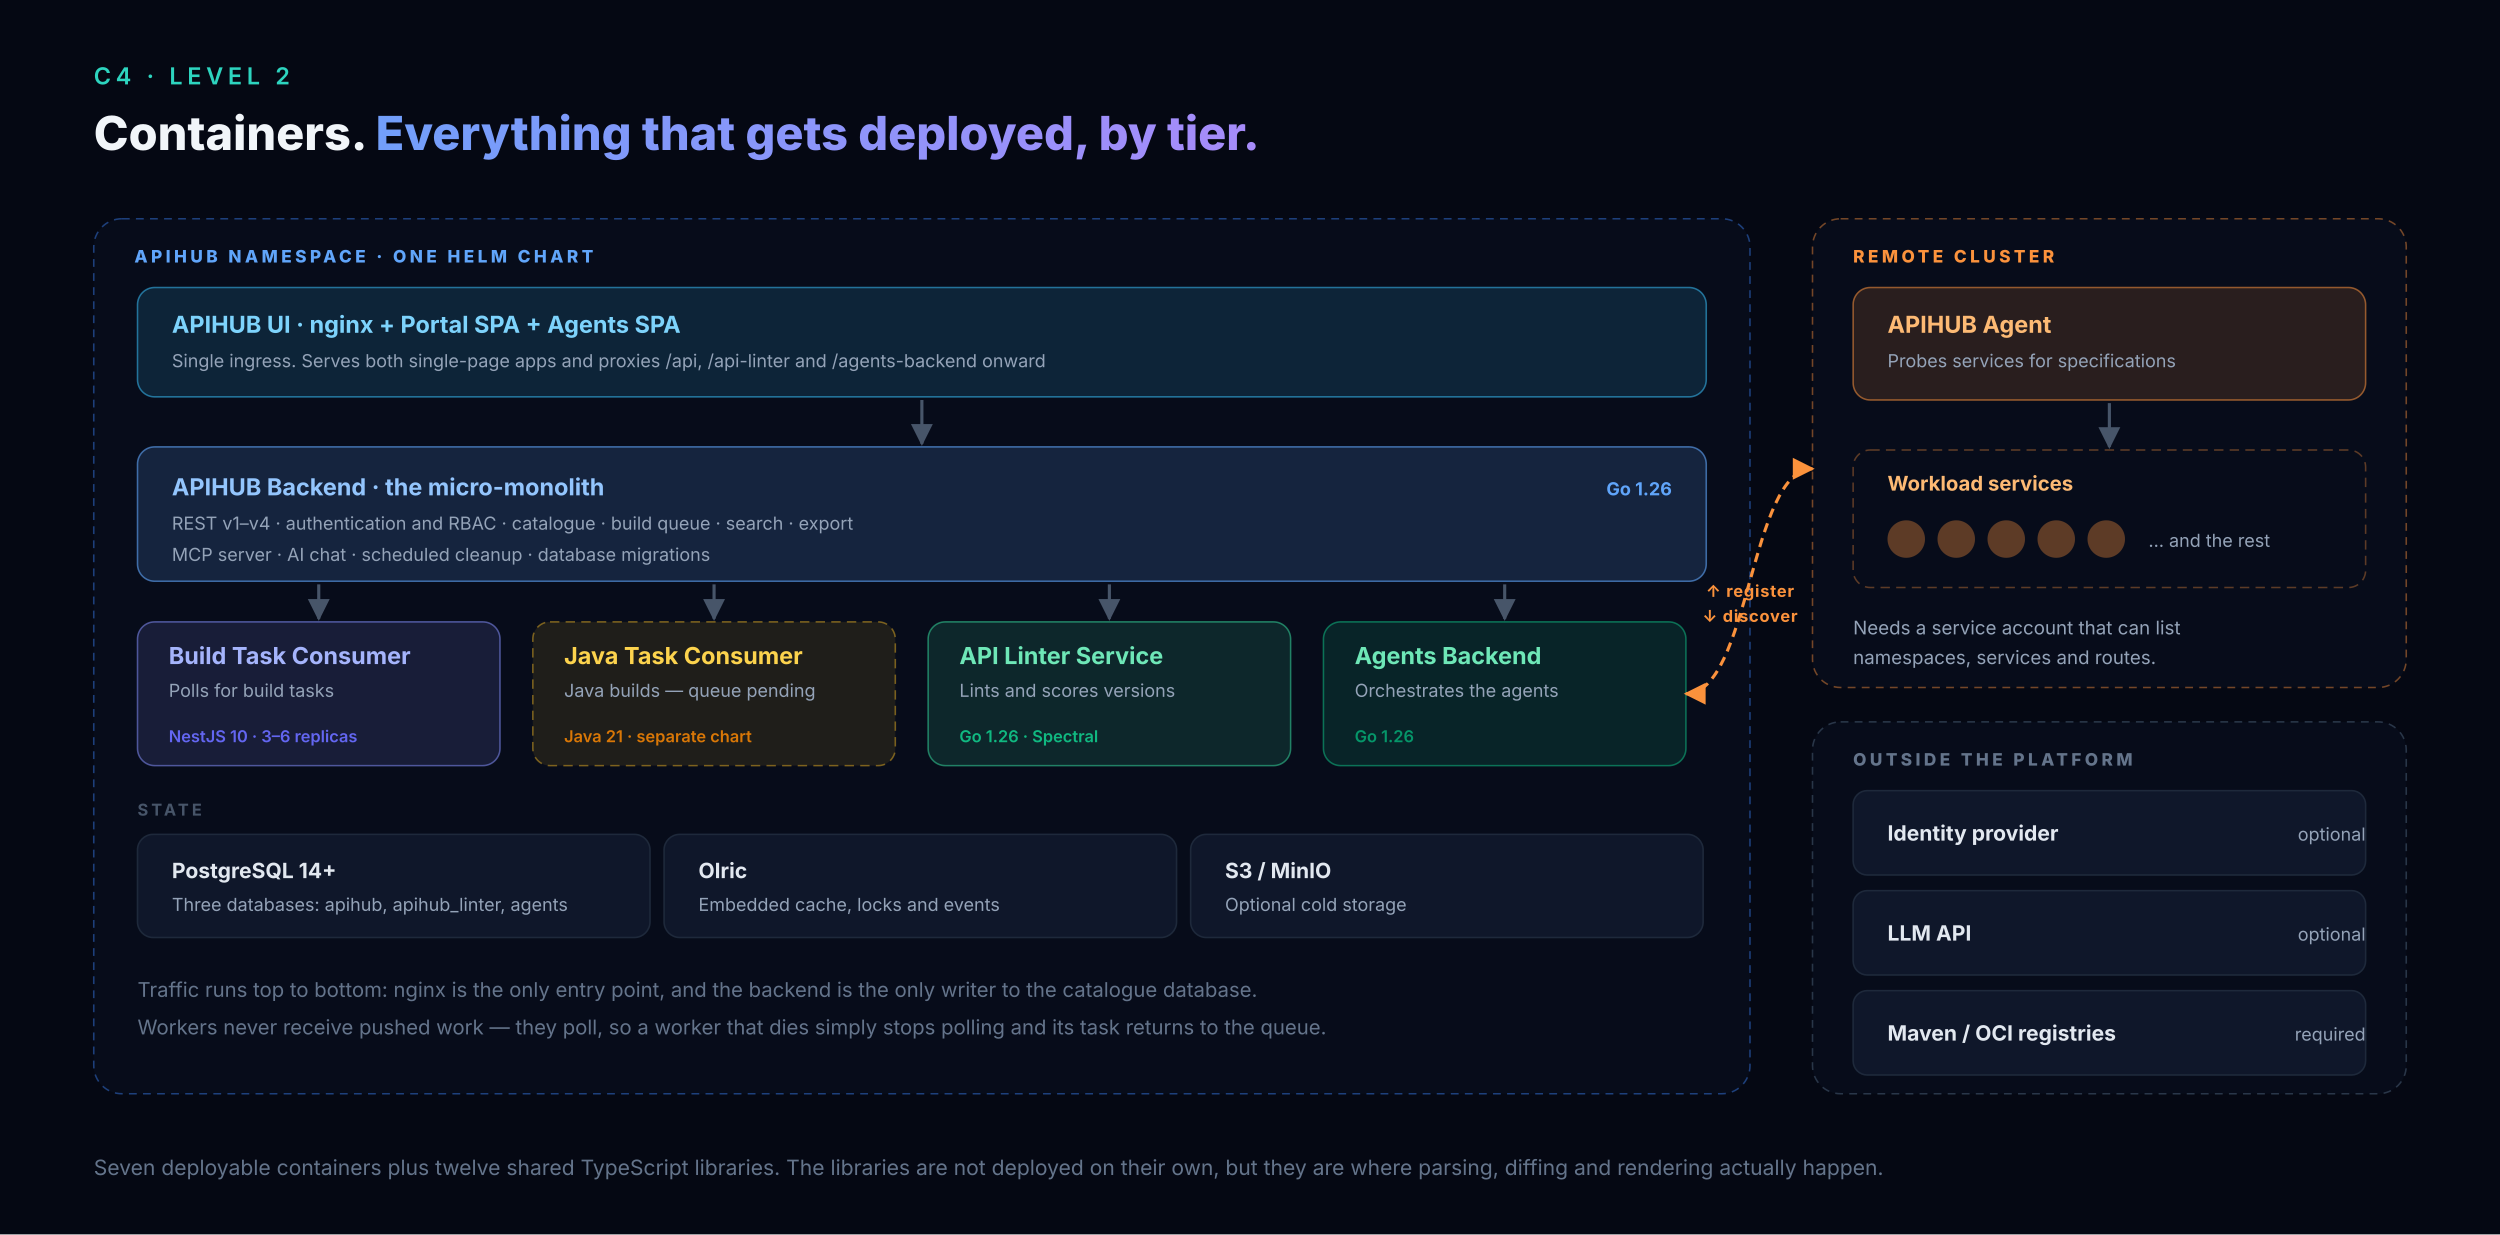
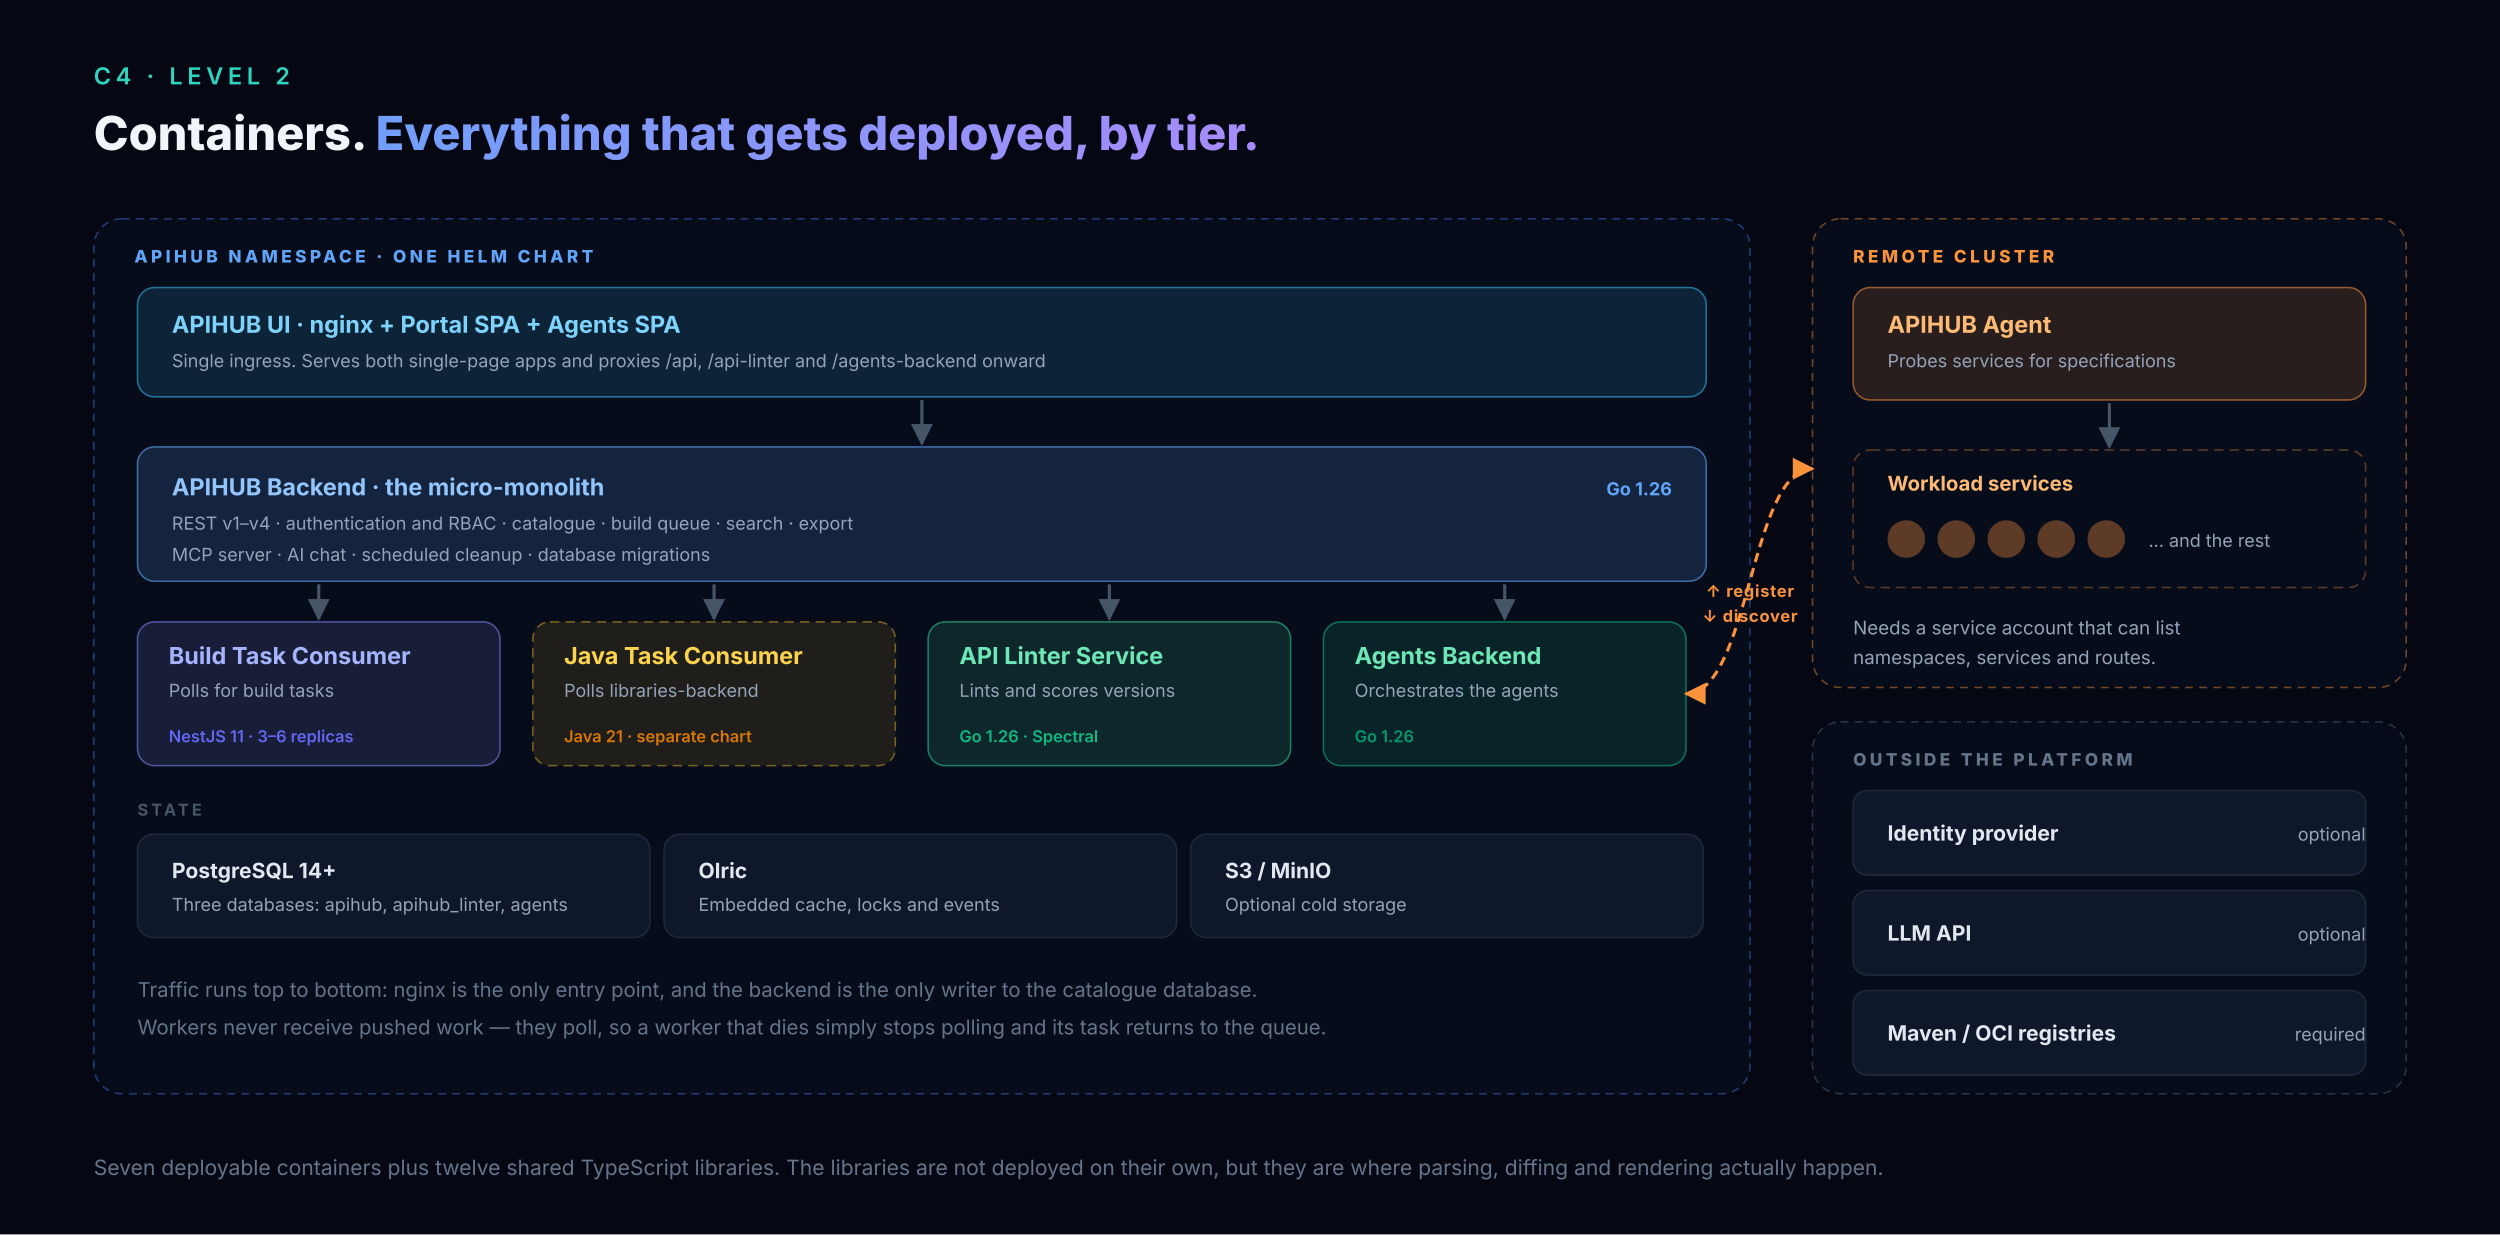
<svg xmlns="http://www.w3.org/2000/svg" width="1600" height="790" viewBox="0 0 1600 790" font-family="Inter, 'Segoe UI', system-ui, -apple-system, sans-serif">
  <defs>
    <linearGradient id="tierTitle" x1="0" y1="0" x2="1" y2="0">
      <stop offset="0" stop-color="#60a5fa" />
      <stop offset="1" stop-color="#a78bfa" />
    </linearGradient>
    <marker id="tierArrow" viewBox="0 0 10 10" refX="9" refY="5" markerWidth="7" markerHeight="7" orient="auto-start-reverse">
      <path d="M 0 0 L 10 5 L 0 10 z" fill="#475569" />
    </marker>
    <marker id="tierArrowWarm" viewBox="0 0 10 10" refX="9" refY="5" markerWidth="7" markerHeight="7" orient="auto-start-reverse">
      <path d="M 0 0 L 10 5 L 0 10 z" fill="#fb923c" />
    </marker>
    <style>
      .panel  { fill: #070c1a; stroke-width: 1; stroke-dasharray: 5 4; }
      .plabel { font-size: 11px; font-weight: 800; letter-spacing: 2.2px; }
      .nm     { font-size: 15px; font-weight: 700; }
      .sub    { font-size: 11.5px; fill: #94a3b8; }
      .store  { fill: #0F172A; stroke: #1E293B; stroke-width: 1; }
      .snm    { font-size: 13.5px; font-weight: 700; fill: #e2e8f0; }
      .lbl    { font-size: 10.5px; font-weight: 700; letter-spacing: 2px; fill: #475569; }
    </style>
  </defs>
  <rect width="1600" height="790" fill="#050813" />
  <text x="60" y="54" font-size="15" font-weight="600" fill="#2dd4bf" letter-spacing="3">C4 · LEVEL 2</text>
  <text x="60" y="96" font-size="30" font-weight="800" fill="#f1f5f9">Containers. <tspan fill="url(#tierTitle)">Everything that gets deployed, by tier.</tspan>
  </text>
  <rect x="60" y="140" width="1060" height="560" rx="18" class="panel" stroke="#3b82f6" stroke-opacity="0.45" />
  <text x="86" y="168" class="plabel" fill="#60a5fa">APIHUB NAMESPACE · ONE HELM CHART</text>
  <rect x="88" y="184" width="1004" height="70" rx="11" fill="#38bdf8" fill-opacity="0.14" stroke="#38bdf8" stroke-opacity="0.55" />
  <text x="110" y="213" class="nm" fill="#7dd3fc">APIHUB UI · nginx + Portal SPA + Agents SPA</text>
  <text x="110" y="235" class="sub">Single ingress. Serves both single-page apps and proxies /api, /api-linter and /agents-backend onward</text>
  <line x1="590" y1="256" x2="590" y2="284" stroke="#475569" stroke-width="2" marker-end="url(#tierArrow)" />
  <rect x="88" y="286" width="1004" height="86" rx="11" fill="#60a5fa" fill-opacity="0.16" stroke="#60a5fa" stroke-opacity="0.6" />
  <text x="110" y="317" class="nm" fill="#93c5fd">APIHUB Backend · the micro-monolith</text>
  <text x="110" y="339" class="sub">REST v1–v4 · authentication and RBAC · catalogue · build queue · search · export</text>
  <text x="110" y="359" class="sub">MCP server · AI chat · scheduled cleanup · database migrations</text>
  <text x="1070" y="317" font-size="11.5" font-weight="700" fill="#60a5fa" text-anchor="end">Go 1.26</text>
  <g stroke="#475569" stroke-width="2">
    <line x1="204" y1="374" x2="204" y2="396" marker-end="url(#tierArrow)" />
    <line x1="457" y1="374" x2="457" y2="396" marker-end="url(#tierArrow)" />
    <line x1="710" y1="374" x2="710" y2="396" marker-end="url(#tierArrow)" />
    <line x1="963" y1="374" x2="963" y2="396" marker-end="url(#tierArrow)" />
  </g>
  <g>
    <rect x="88" y="398" width="232" height="92" rx="11" fill="#818cf8" fill-opacity="0.14" stroke="#818cf8" stroke-opacity="0.55" />
    <text x="108" y="425" class="nm" fill="#a5b4fc" font-size="14">Build Task Consumer</text>
    <text x="108" y="446" class="sub">Polls for build tasks</text>
-     <text x="108" y="475" font-size="10.5" font-weight="600" fill="#6366f1">NestJS 10 · 3–6 replicas</text>
+     <text x="108" y="475" font-size="10.5" font-weight="600" fill="#6366f1">NestJS 11 · 3–6 replicas</text>
  </g>
  <g>
    <rect x="341" y="398" width="232" height="92" rx="11" fill="#fbbf24" fill-opacity="0.10" stroke="#fbbf24" stroke-opacity="0.45" stroke-dasharray="6 4" />
    <text x="361" y="425" class="nm" fill="#fcd34d" font-size="14">Java Task Consumer</text>
-     <text x="361" y="446" class="sub">Java builds — queue pending</text>
+     <text x="361" y="446" class="sub">Polls libraries-backend</text>
    <text x="361" y="475" font-size="10.5" font-weight="600" fill="#d97706">Java 21 · separate chart</text>
  </g>
  <g>
    <rect x="594" y="398" width="232" height="92" rx="11" fill="#34d399" fill-opacity="0.14" stroke="#34d399" stroke-opacity="0.55" />
    <text x="614" y="425" class="nm" fill="#6ee7b7" font-size="14">API Linter Service</text>
    <text x="614" y="446" class="sub">Lints and scores versions</text>
    <text x="614" y="475" font-size="10.5" font-weight="600" fill="#10b981">Go 1.26 · Spectral</text>
  </g>
  <g>
    <rect x="847" y="398" width="232" height="92" rx="11" fill="#10b981" fill-opacity="0.14" stroke="#10b981" stroke-opacity="0.55" />
    <text x="867" y="425" class="nm" fill="#6ee7b7" font-size="14">Agents Backend</text>
    <text x="867" y="446" class="sub">Orchestrates the agents</text>
    <text x="867" y="475" font-size="10.5" font-weight="600" fill="#059669">Go 1.26</text>
  </g>
  <text x="88" y="522" class="lbl">STATE</text>
  <g>
    <rect x="88" y="534" width="328" height="66" rx="10" class="store" />
    <text x="110" y="562" class="snm">PostgreSQL 14+</text>
    <text x="110" y="583" class="sub">Three databases: apihub, apihub_linter, agents</text>
  </g>
  <g>
    <rect x="425" y="534" width="328" height="66" rx="10" class="store" />
    <text x="447" y="562" class="snm">Olric</text>
    <text x="447" y="583" class="sub">Embedded cache, locks and events</text>
  </g>
  <g>
    <rect x="762" y="534" width="328" height="66" rx="10" class="store" />
    <text x="784" y="562" class="snm">S3 / MinIO</text>
    <text x="784" y="583" class="sub">Optional cold storage</text>
  </g>
  <text x="88" y="638" font-size="13" fill="#64748b">Traffic runs top to bottom: nginx is the only entry point, and the backend is the only writer to the catalogue database.</text>
  <text x="88" y="662" font-size="13" fill="#64748b">Workers never receive pushed work — they poll, so a worker that dies simply stops polling and its task returns to the queue.</text>
  <rect x="1160" y="140" width="380" height="300" rx="18" class="panel" stroke="#fb923c" stroke-opacity="0.45" />
  <text x="1186" y="168" class="plabel" fill="#fb923c">REMOTE CLUSTER</text>
  <rect x="1186" y="184" width="328" height="72" rx="11" fill="#fb923c" fill-opacity="0.14" stroke="#fb923c" stroke-opacity="0.55" />
  <text x="1208" y="213" class="nm" fill="#fdba74">APIHUB Agent</text>
  <text x="1208" y="235" class="sub">Probes services for specifications</text>
  <line x1="1350" y1="258" x2="1350" y2="286" stroke="#475569" stroke-width="2" marker-end="url(#tierArrow)" />
  <rect x="1186" y="288" width="328" height="88" rx="11" fill="none" stroke="#fb923c" stroke-opacity="0.35" stroke-dasharray="6 4" />
  <text x="1208" y="314" font-size="13" font-weight="700" fill="#fdba74">Workload services</text>
  <g fill="#fb923c" fill-opacity="0.35">
    <circle cx="1220" cy="345" r="12" />
    <circle cx="1252" cy="345" r="12" />
    <circle cx="1284" cy="345" r="12" />
    <circle cx="1316" cy="345" r="12" />
    <circle cx="1348" cy="345" r="12" />
  </g>
  <text x="1375" y="350" font-size="11.5" fill="#94a3b8">… and the rest</text>
  <text x="1186" y="406" font-size="12" fill="#94a3b8">Needs a service account that can list</text>
  <text x="1186" y="425" font-size="12" fill="#94a3b8">namespaces, services and routes.</text>
  <path d="M 1079 444 C 1120 444, 1120 300, 1160 300" fill="none" stroke="#fb923c" stroke-width="2" stroke-dasharray="6 4" marker-end="url(#tierArrowWarm)" marker-start="url(#tierArrowWarm)" />
  <text x="1120" y="382" font-size="10.5" font-weight="700" fill="#fb923c" text-anchor="middle" letter-spacing="0.5">↑ register</text>
  <text x="1120" y="398" font-size="10.5" font-weight="700" fill="#fb923c" text-anchor="middle" letter-spacing="0.5">↓ discover</text>
  <rect x="1160" y="462" width="380" height="238" rx="18" class="panel" stroke="#334155" stroke-opacity="0.8" />
  <text x="1186" y="490" class="plabel" fill="#64748b">OUTSIDE THE PLATFORM</text>
  <rect x="1186" y="506" width="328" height="54" rx="9" class="store" />
  <text x="1514" y="538" class="sub" text-anchor="end">optional</text>
  <text x="1208" y="538" class="snm" font-size="13">Identity provider</text>
  <rect x="1186" y="570" width="328" height="54" rx="9" class="store" />
  <text x="1514" y="602" class="sub" text-anchor="end">optional</text>
  <text x="1208" y="602" class="snm" font-size="13">LLM API</text>
  <rect x="1186" y="634" width="328" height="54" rx="9" class="store" />
  <text x="1514" y="666" class="sub" text-anchor="end">required</text>
  <text x="1208" y="666" class="snm" font-size="13">Maven / OCI registries</text>
  <text x="60" y="752" font-size="13.5" fill="#64748b">Seven deployable containers plus twelve shared TypeScript libraries. The libraries are not deployed on their own, but they are where parsing, diffing and rendering actually happen.</text>
</svg>
